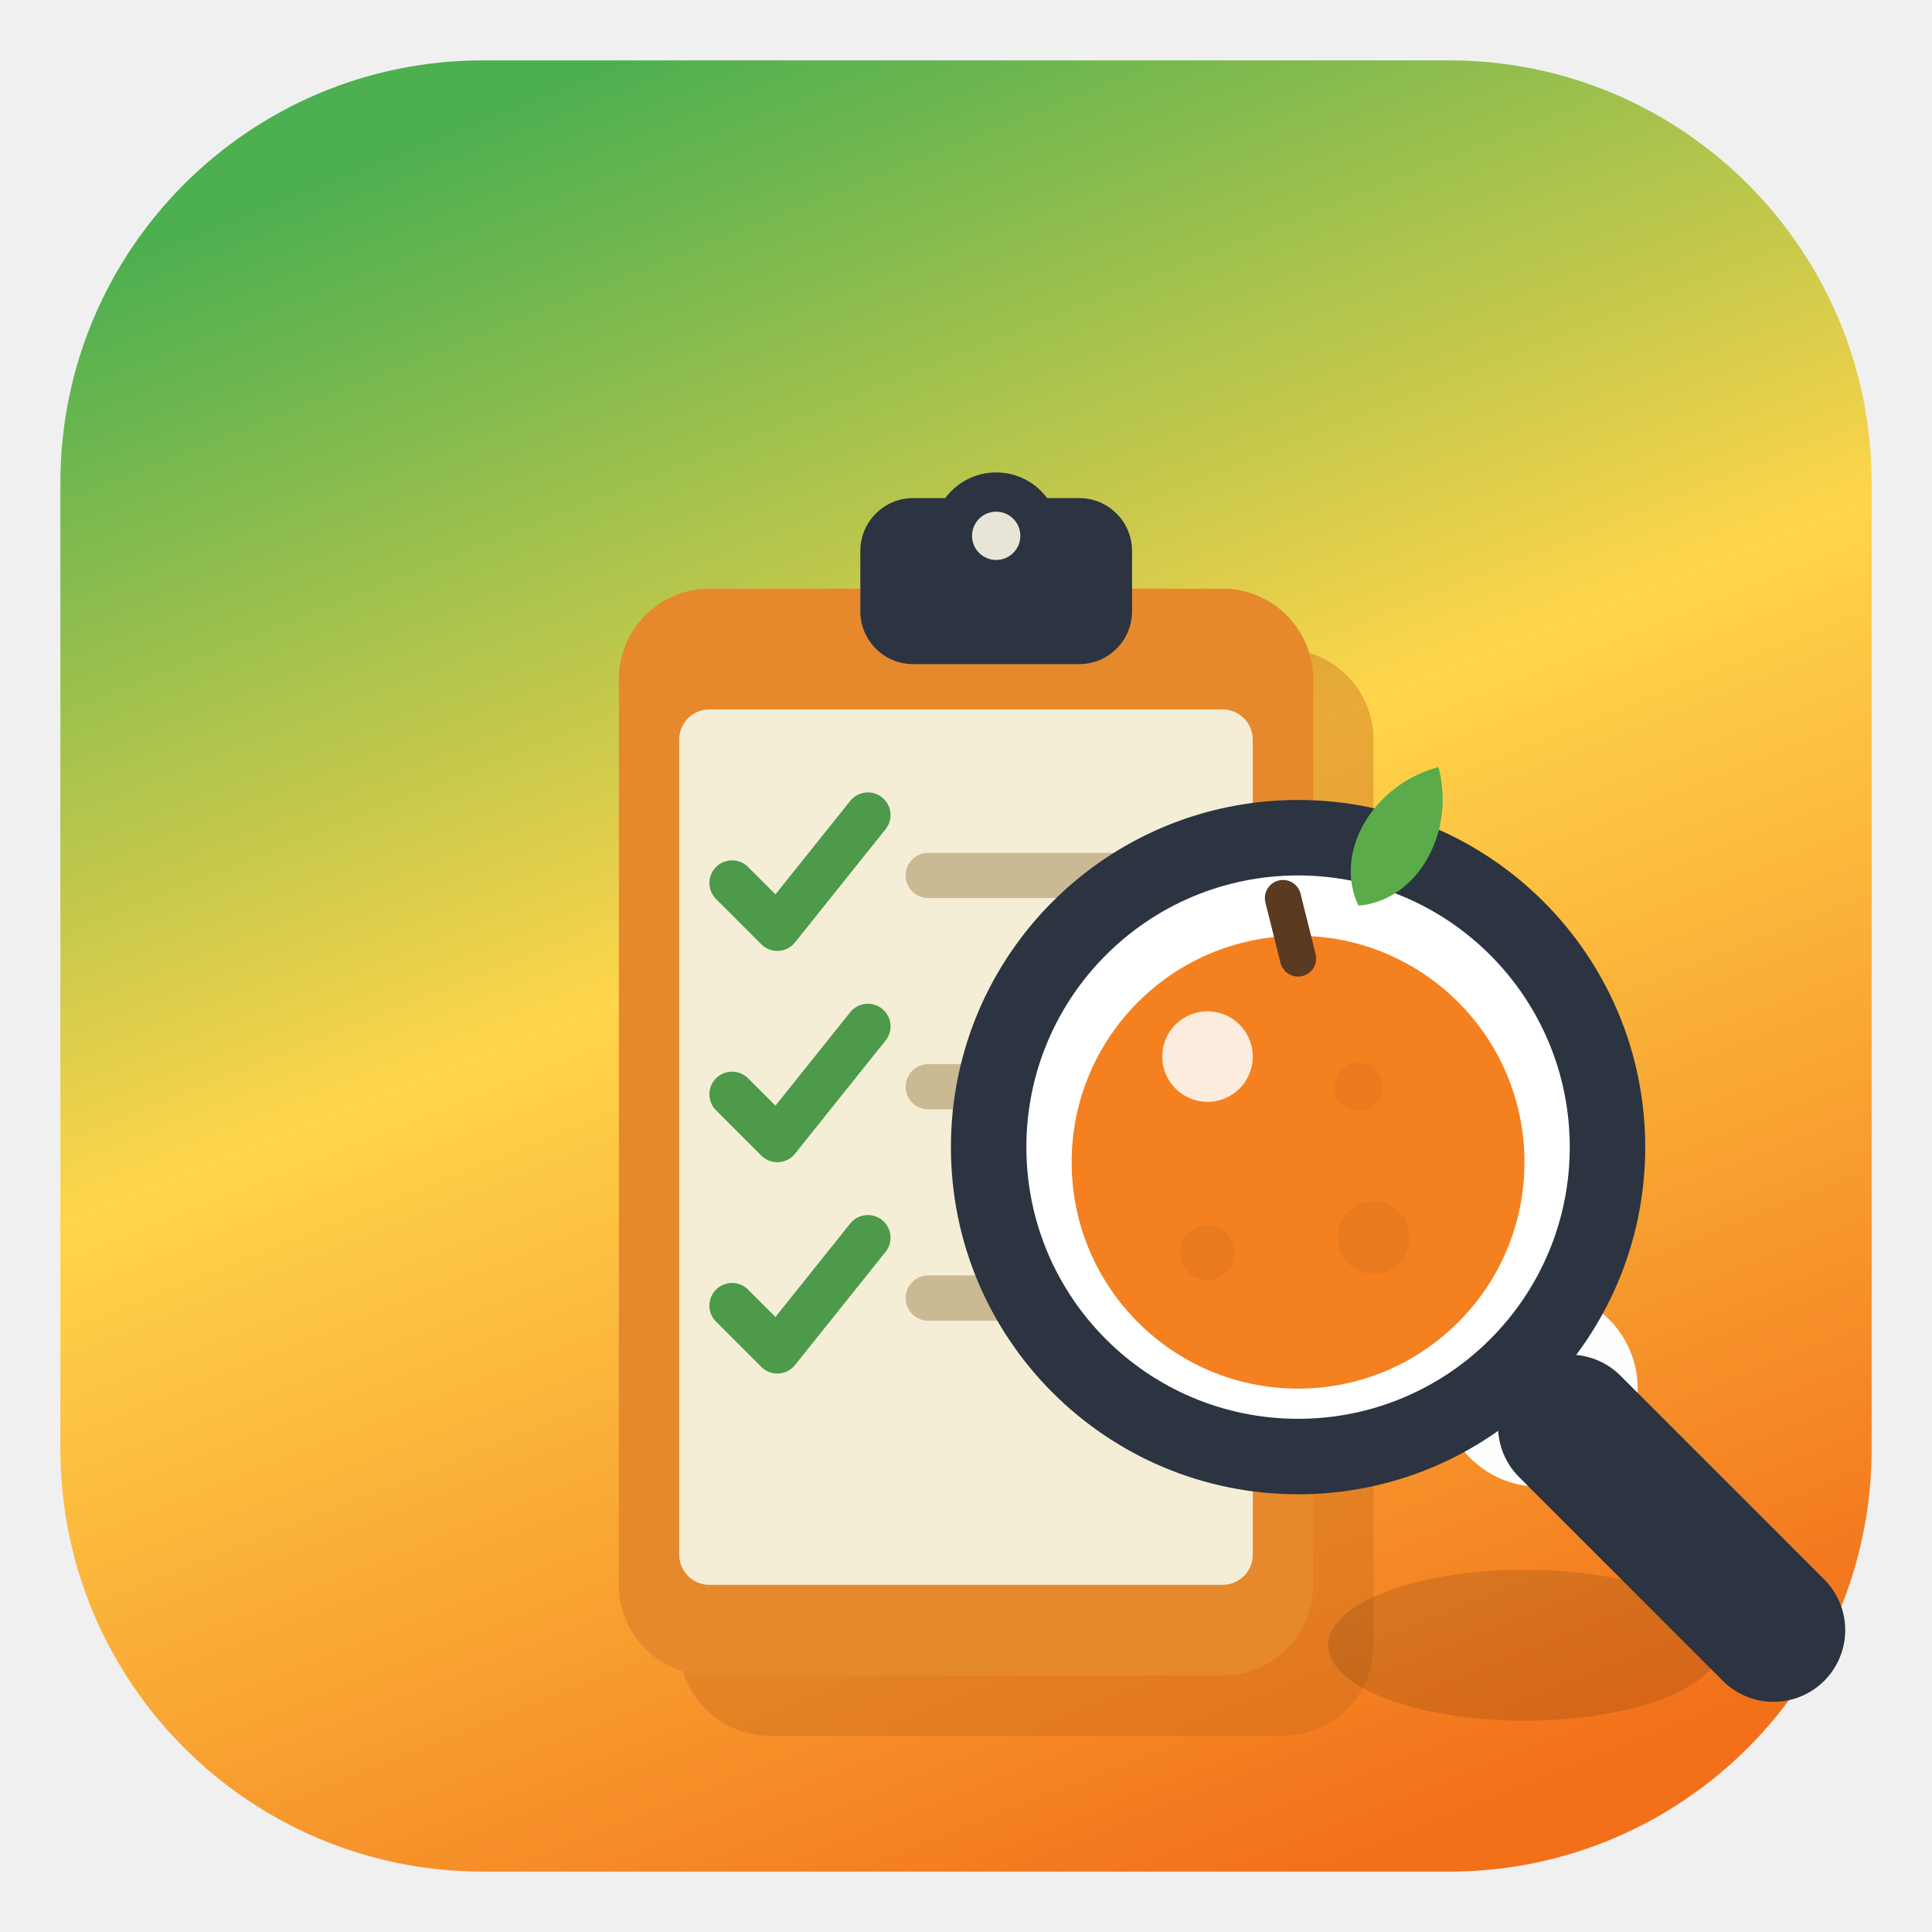
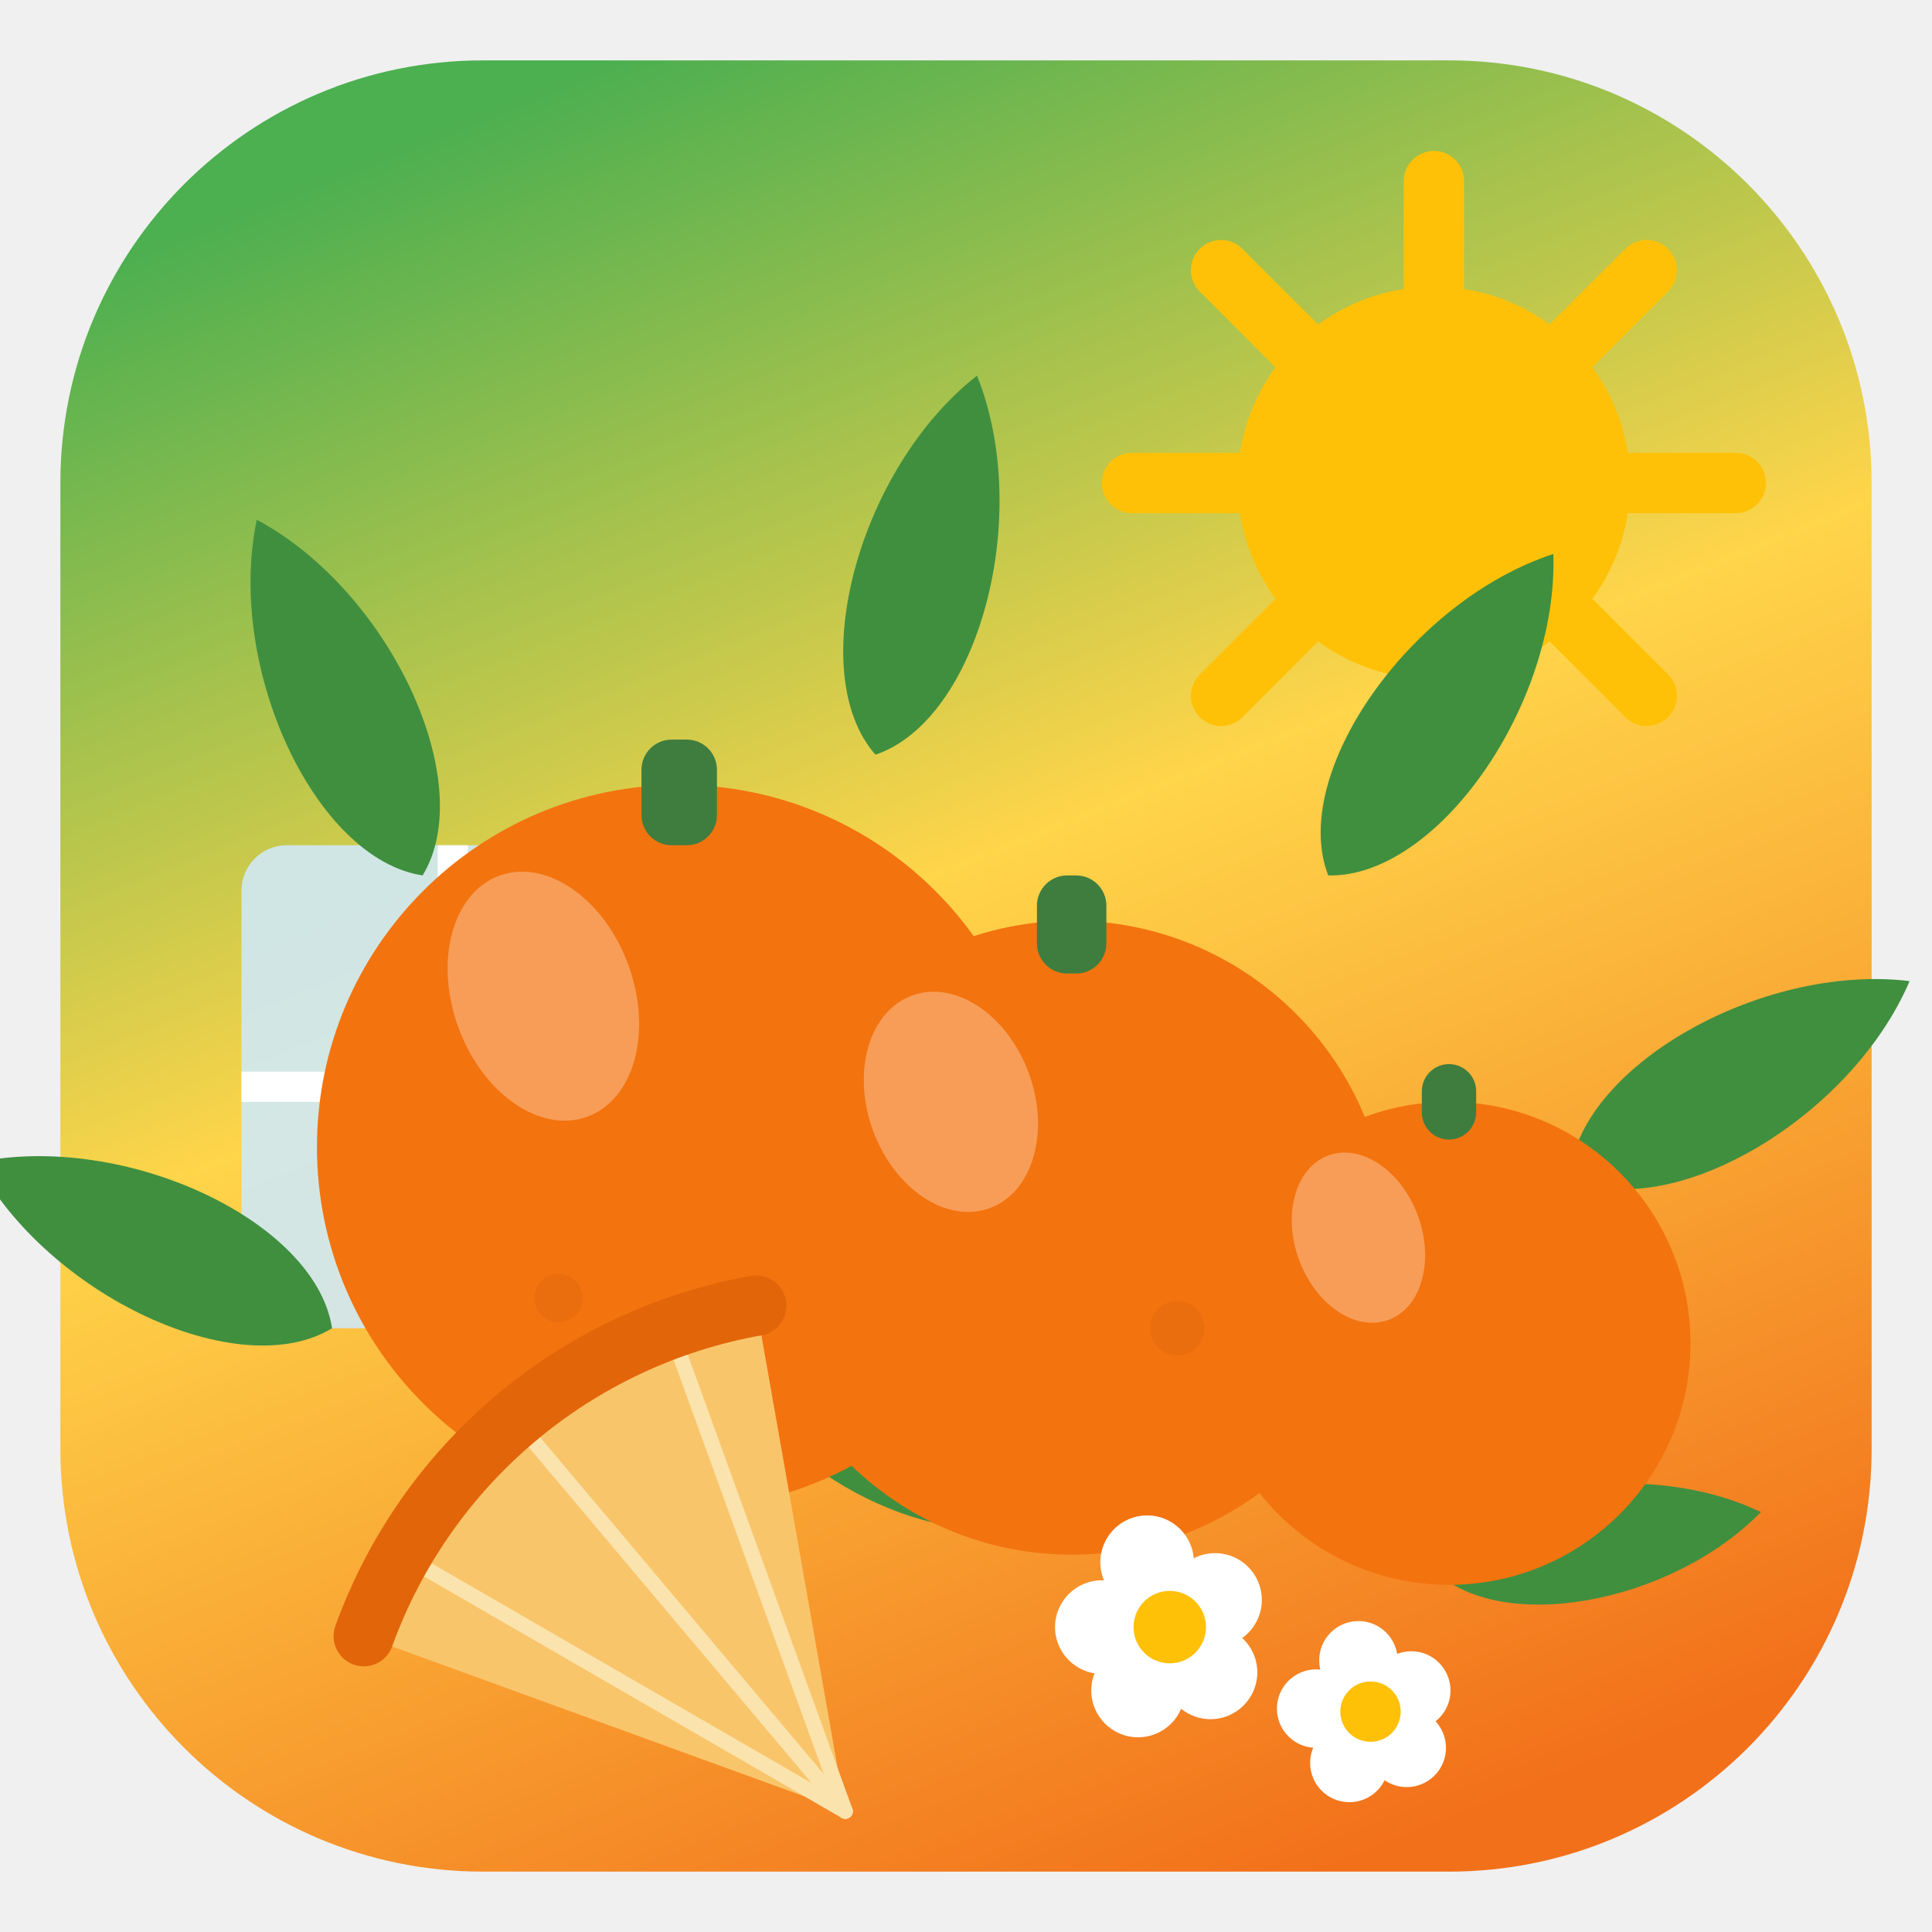
<svg xmlns="http://www.w3.org/2000/svg" viewBox="0 0 128 128" width="128" height="128">
  <defs>
    <linearGradient id="bg" x1="0.3" y1="0" x2="0.7" y2="1">
      <stop offset="0%" stop-color="#4CAF50" />
      <stop offset="45%" stop-color="#FFD54A" />
      <stop offset="100%" stop-color="#F2701A" />
    </linearGradient>
  </defs>
  <rect x="4" y="4" width="120" height="120" rx="28" fill="url(#bg)" />
-   <rect x="45" y="43" width="46" height="72" rx="6" fill="#c9691b" opacity="0.4" />
-   <rect x="41" y="39" width="46" height="72" rx="6" fill="#e6892c" />
-   <rect x="57" y="33" width="18" height="11" rx="3.5" fill="#2b3440" />
-   <circle cx="66" cy="35.5" r="4.2" fill="#2b3440" />
-   <circle cx="66" cy="35.5" r="1.6" fill="#e9e4d8" />
-   <rect x="45" y="47" width="38" height="58" rx="2" fill="#f5eed6" />
-   <g stroke="#4c9a4a" stroke-width="3" stroke-linecap="round" stroke-linejoin="round" fill="none">
-     <path d="M48.5 58.5 51.5 61.5 57.5 54" />
-     <path d="M48.5 72.5 51.5 75.5 57.5 68" />
-     <path d="M48.5 86.5 51.5 89.5 57.5 82" />
+   <g stroke="#FFC107" stroke-width="4" stroke-linecap="round">
+     <line x1="108" y1="32" x2="115" y2="32" />
+     <line x1="104.2" y1="41.2" x2="109.1" y2="46.1" />
+     <line x1="95" y1="45" x2="95" y2="52" />
+     <line x1="85.8" y1="41.2" x2="80.9" y2="46.1" />
+     <line x1="82" y1="32" x2="75" y2="32" />
+     <line x1="85.8" y1="22.8" x2="80.9" y2="17.9" />
+     <line x1="95" y1="19" x2="95" y2="12" />
+     <line x1="104.2" y1="22.8" x2="109.1" y2="17.9" />
  </g>
-   <g fill="#cbb994">
-     <rect x="60" y="56.5" width="18" height="3" rx="1.5" />
-     <rect x="60" y="70.5" width="18" height="3" rx="1.5" />
-     <rect x="60" y="84.5" width="18" height="3" rx="1.5" />
+   <circle cx="95" cy="32" r="13" fill="#FFC107" />
+   <rect x="16" y="56" width="28" height="32" rx="3" fill="#cfe9f5" opacity="0.9" />
+   <line x1="30" y1="56" x2="30" y2="88" stroke="#ffffff" stroke-width="2" />
+   <line x1="16" y1="72" x2="44" y2="72" stroke="#ffffff" stroke-width="2" />
+   <g fill="#3f8f3f">
+     <g transform="translate(28,58) rotate(-25)">
+       <path d="M0 0 C6 -4 6 -18 0 -26 C-6 -18 -6 -4 0 0 Z" />
+     </g>
+     <g transform="translate(58,50) rotate(15)">
+       <path d="M0 0 C6 -4 6 -18 0 -26 C-6 -18 -6 -4 0 0 Z" />
+     </g>
+     <g transform="translate(88,58) rotate(35)">
+       <path d="M0 0 C6 -4 6 -18 0 -26 C-6 -18 -6 -4 0 0 Z" />
+     </g>
+     <g transform="translate(104,78) rotate(60)">
+       <path d="M0 0 C6 -4 6 -18 0 -26 C-6 -18 -6 -4 0 0 Z" />
+     </g>
+     <g transform="translate(22,88) rotate(-65)">
+       <path d="M0 0 C6 -4 6 -18 0 -26 C-6 -18 -6 -4 0 0 Z" />
+     </g>
+     <g transform="translate(70,100) rotate(-70)">
+       <path d="M0 0 C5 -3.5 5 -15 0 -22 C-5 -15 -5 -3.5 0 0 Z" />
+     </g>
+     <g transform="translate(95,104) rotate(80)">
+       <path d="M0 0 C5 -3.5 5 -15 0 -22 C-5 -15 -5 -3.5 0 0 Z" />
+     </g>
  </g>
-   <ellipse cx="101" cy="109" rx="13" ry="5" fill="#000" opacity="0.12" />
-   <circle cx="102" cy="92" r="6.5" fill="#fdfdfd" />
-   <line x1="104" y1="94.5" x2="117.5" y2="108" stroke="#2b3440" stroke-width="9.5" stroke-linecap="round" />
-   <circle cx="86" cy="76" r="23" fill="#2b3440" />
-   <circle cx="86" cy="76" r="18" fill="#ffffff" />
-   <circle cx="86" cy="77" r="15" fill="#f4801f" />
-   <circle cx="91" cy="82" r="2.4" fill="#c9691b" opacity="0.25" />
-   <circle cx="80" cy="83" r="1.8" fill="#c9691b" opacity="0.25" />
-   <circle cx="90" cy="72" r="1.6" fill="#c9691b" opacity="0.2" />
-   <line x1="86" y1="63.5" x2="85" y2="59.5" stroke="#5b3a22" stroke-width="2.4" stroke-linecap="round" />
-   <g transform="translate(90,60) rotate(30)">
-     <path d="M0 0 C3.2 -2.2 3.2 -7.4 0 -10.6 C-3.2 -7.4 -3.2 -2.2 0 0 Z" fill="#5bab4a" />
+   <g>
+     <circle cx="45" cy="76" r="24" fill="#F3730F" />
+     <rect x="42.5" y="49" width="5" height="7" rx="2" fill="#3f7d3f" />
+     <circle cx="52" cy="82" r="2" fill="#c9560a" opacity="0.22" />
+     <circle cx="37" cy="86" r="1.6" fill="#c9560a" opacity="0.2" />
+     <ellipse cx="36" cy="66" rx="6" ry="8.5" fill="#ffffff" opacity="0.3" transform="rotate(-20 36 66)" />
+     <circle cx="71" cy="82" r="21" fill="#F3730F" />
+     <rect x="68.7" y="58" width="4.6" height="6.5" rx="2" fill="#3f7d3f" />
+     <circle cx="78" cy="88" r="1.8" fill="#c9560a" opacity="0.22" />
+     <ellipse cx="63" cy="73" rx="5.5" ry="7.5" fill="#ffffff" opacity="0.3" transform="rotate(-20 63 73)" />
+     <circle cx="96" cy="89" r="16" fill="#F3730F" />
+     <rect x="94.2" y="70.5" width="3.6" height="5" rx="1.8" fill="#3f7d3f" />
+     <ellipse cx="90" cy="82" rx="4.2" ry="5.8" fill="#ffffff" opacity="0.3" transform="rotate(-20 90 82)" />
  </g>
-   <circle cx="80" cy="70" r="3" fill="#ffffff" opacity="0.85" />
+   <path d="M56 120 L24.1 108.4 A34 34 0 0 1 50.1 86.5 Z" fill="#f9c56b" />
+   <g stroke="#fbe3ad" stroke-width="1" stroke-linecap="round">
+     <line x1="56" y1="120" x2="26.6" y2="103" />
+     <line x1="56" y1="120" x2="34.1" y2="94" />
+     <line x1="56" y1="120" x2="44.4" y2="88" />
+   </g>
+   <path d="M24.1 108.4 A34 34 0 0 1 50.1 86.5" fill="none" stroke="#e2650a" stroke-width="4" stroke-linecap="round" />
+   <g fill="#ffffff">
+     <circle cx="76" cy="103.5" r="3.1" />
+     <circle cx="80.5" cy="106" r="3.1" />
+     <circle cx="80.2" cy="110.8" r="3.1" />
+     <circle cx="75.4" cy="112" r="3.1" />
+     <circle cx="73" cy="107.8" r="3.1" />
+   </g>
+   <circle cx="77.5" cy="107.8" r="2.4" fill="#FFC107" />
+   <g fill="#ffffff">
+     <circle cx="90" cy="110" r="2.6" />
+     <circle cx="93.5" cy="112" r="2.6" />
+     <circle cx="93.2" cy="115.8" r="2.6" />
+     <circle cx="89.4" cy="116.8" r="2.6" />
+     <circle cx="87.2" cy="113.2" r="2.6" />
+   </g>
+   <circle cx="90.8" cy="113.4" r="2" fill="#FFC107" />
</svg>
